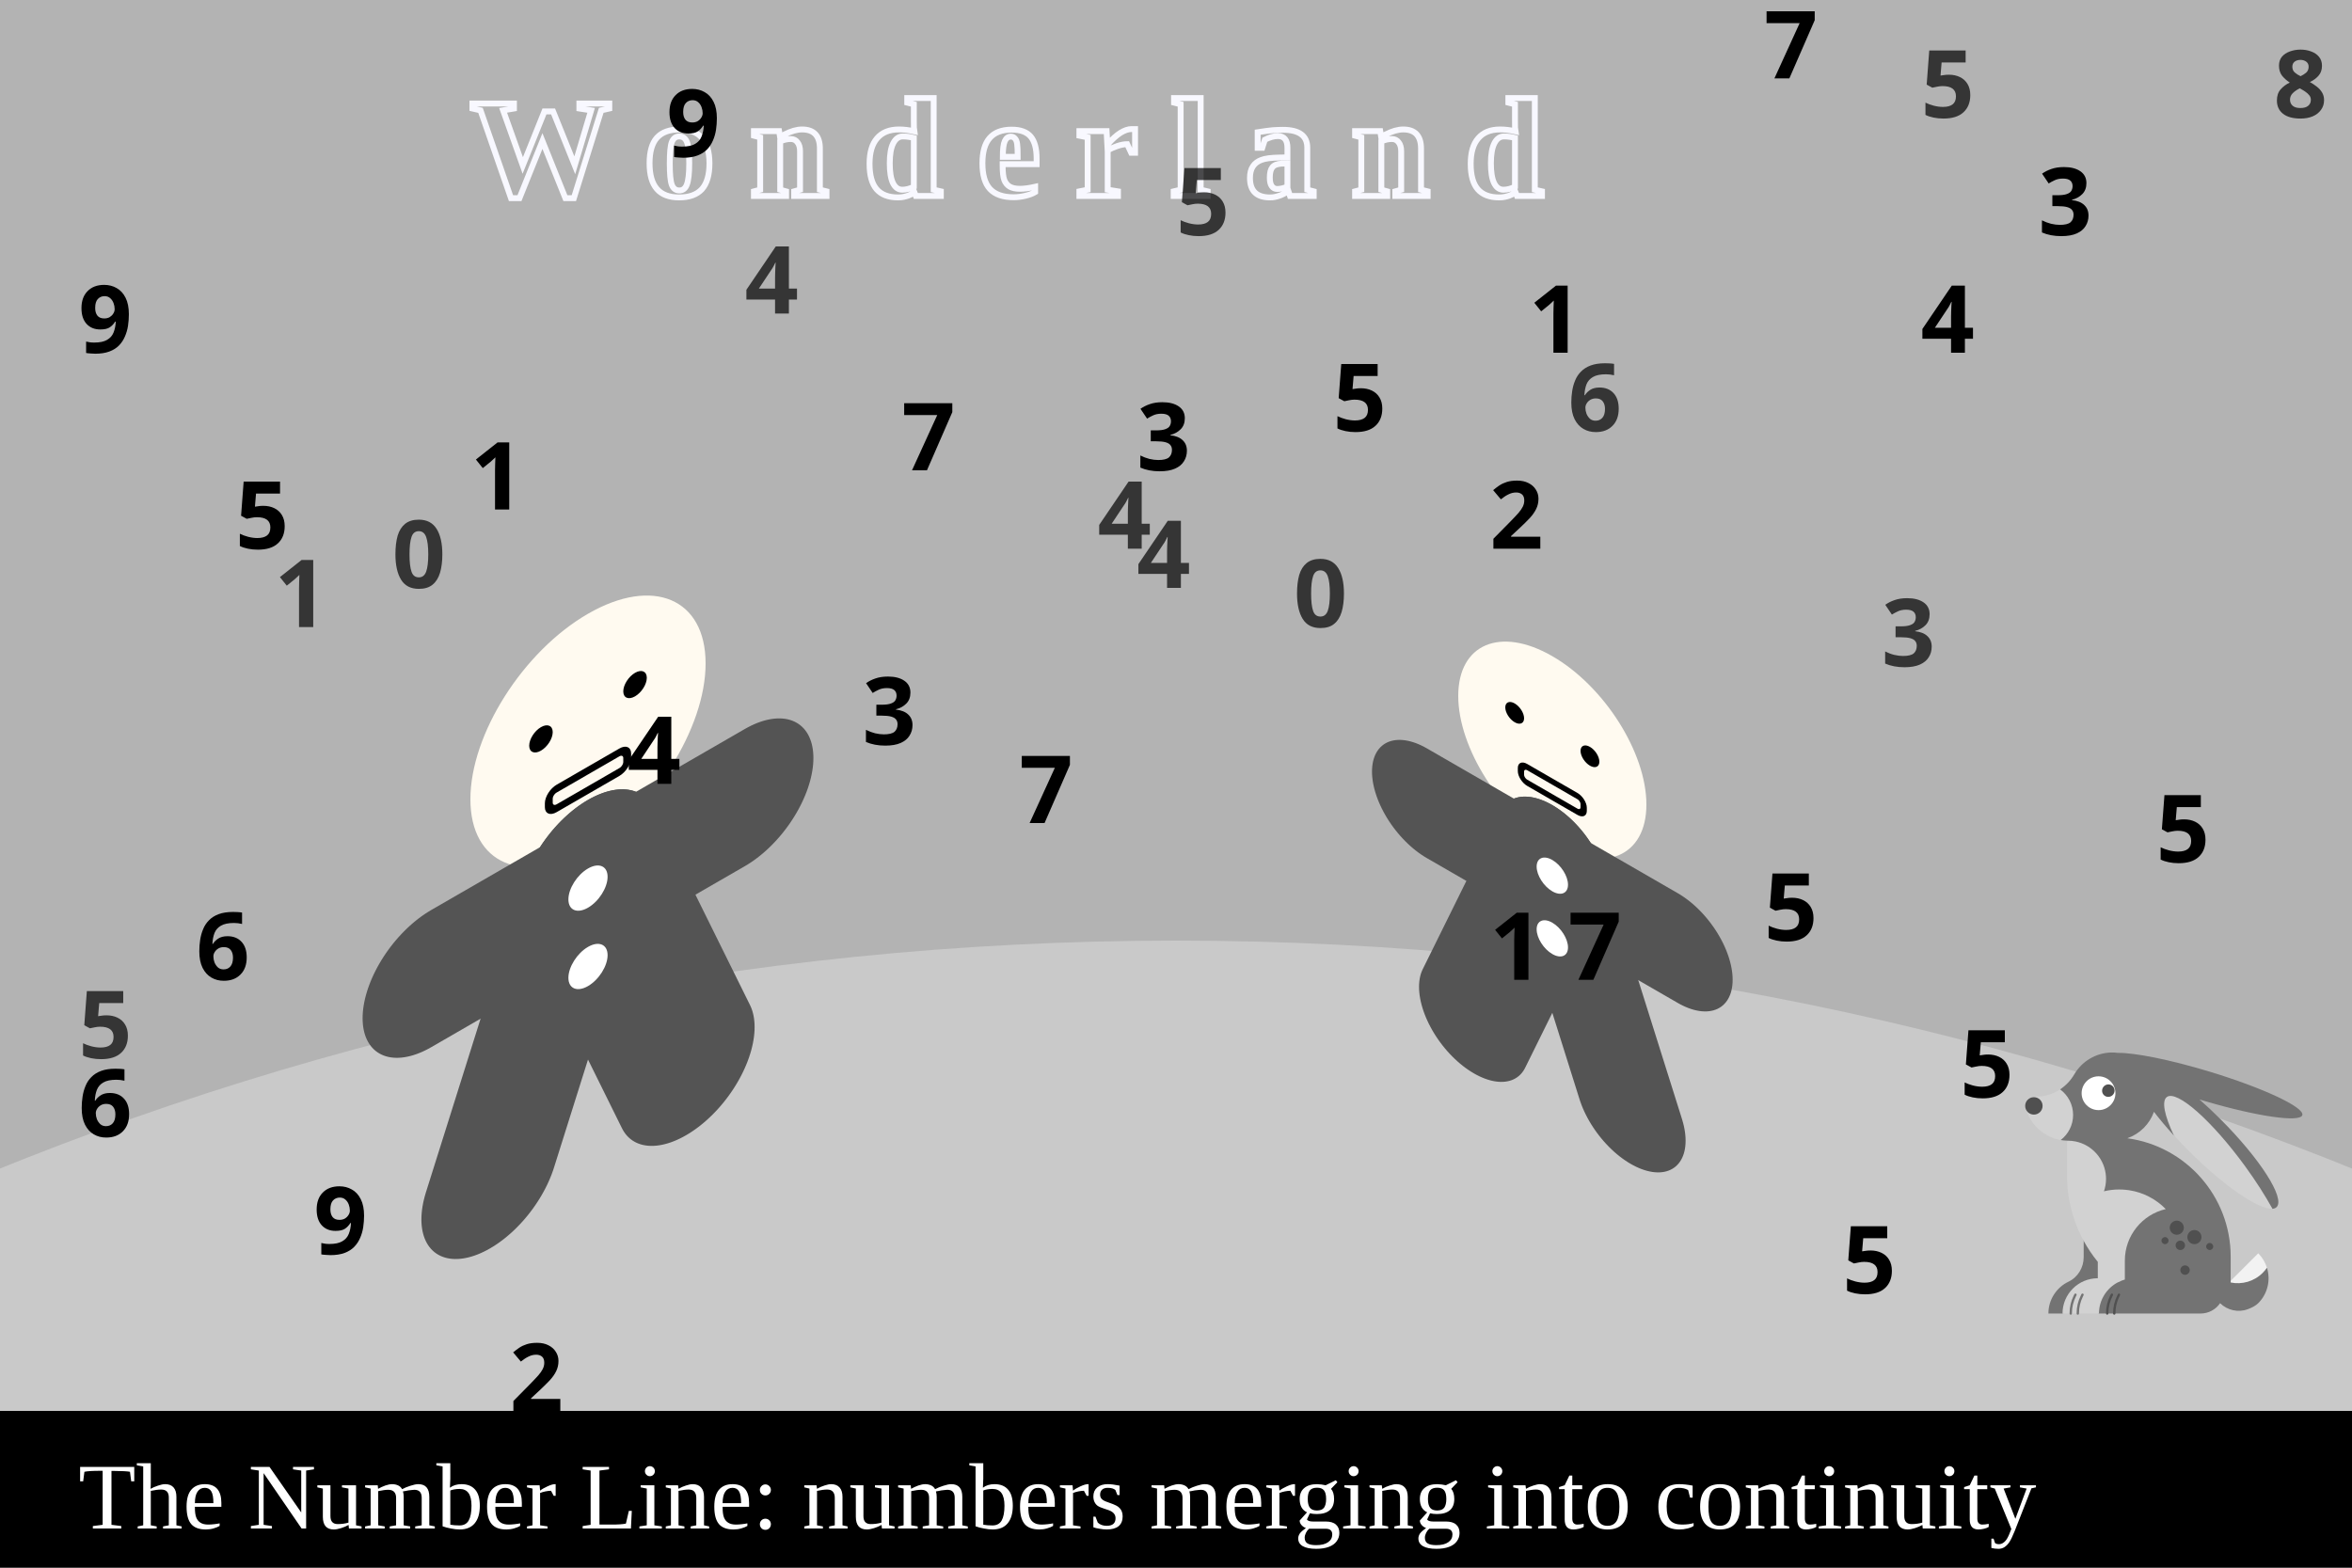
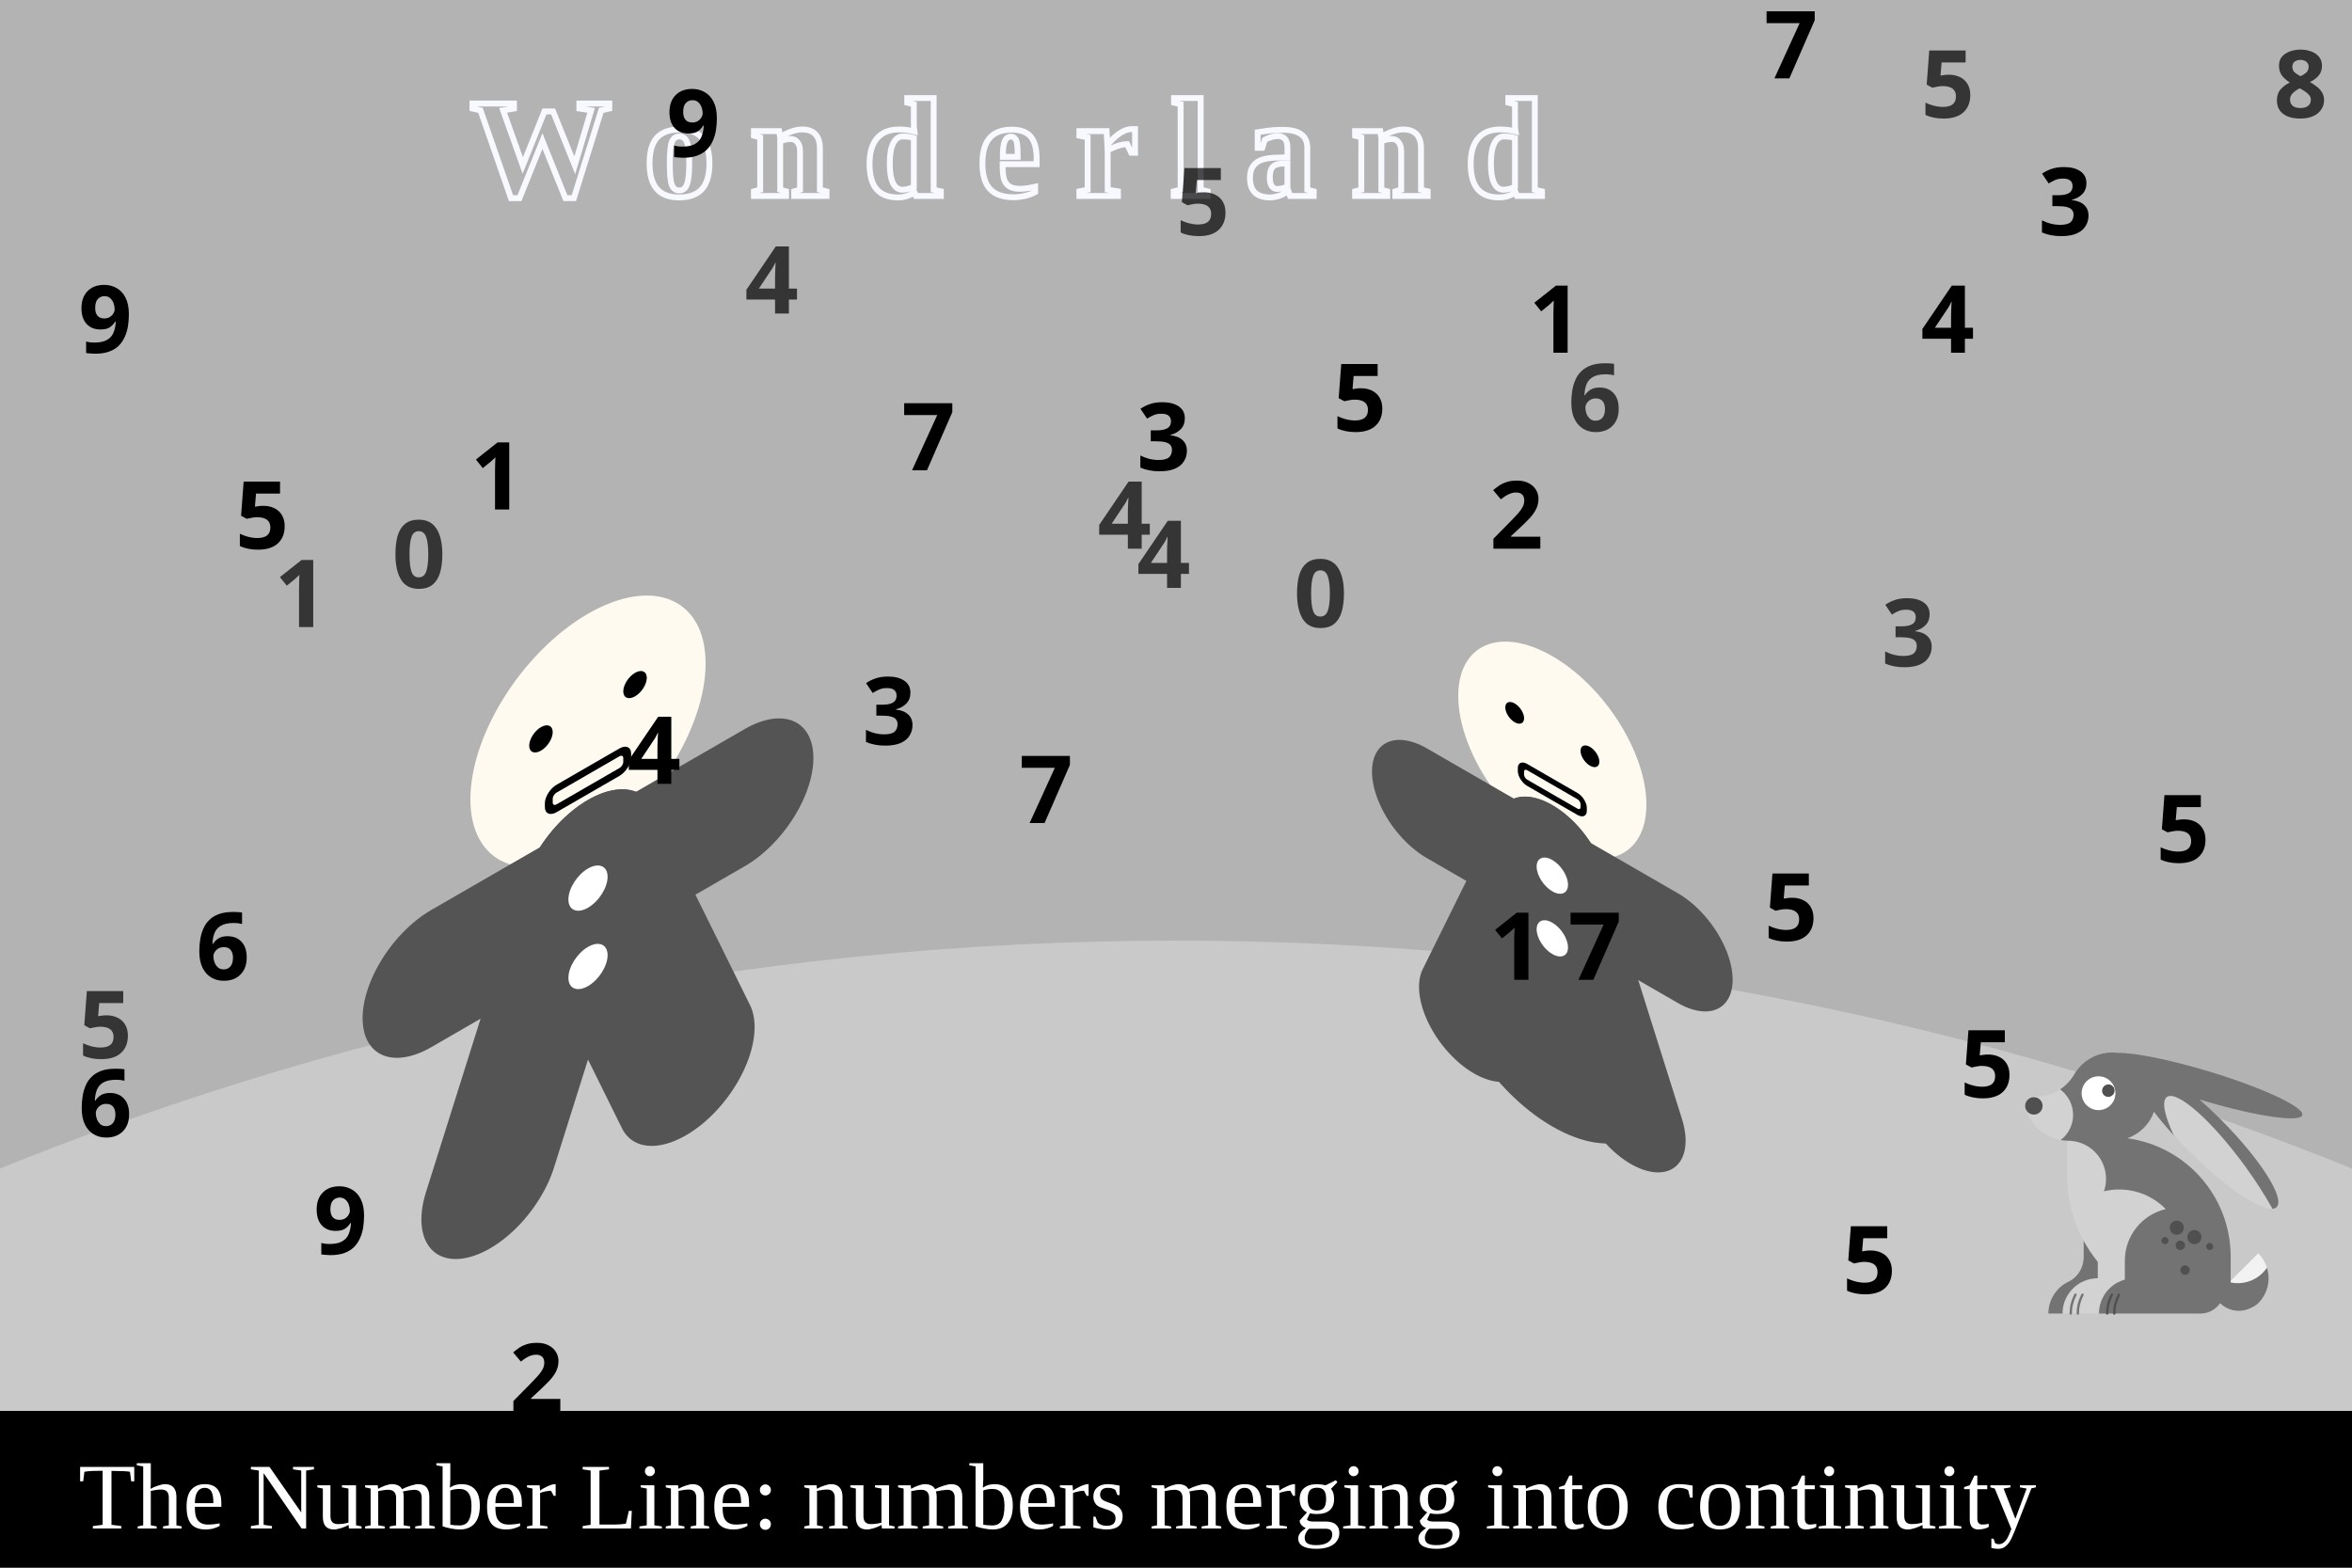
<svg xmlns="http://www.w3.org/2000/svg" width="300" height="200" viewBox="-150 -100 300 200" xml:space="preserve" overflow="hidden">
  <style>
        #n0, #n1, #n2, #n3, #n4, #n5, #n6, #n7, #n8, #n9 {
        font-family: sans-serif;
        font-size: 12px;
        font-weight: bold;
        fill: black;
        }

        #wonder {
        font-family: sans-serif
        font-size: 20px;
        font-weight: bold;
        fill: transparent;
        stroke: ghostwhite;
        stroke-width: 0.5;
        }

        .numbr {
        animation-name: pouring;
        animation-duration: inherit;
        animation-iteration-count: infinite;
        animation-timing-function: linear;
        }

        .numbr.transp {
        opacity: 0.7;
        }

        .numbr.slow {
        animation-duration: 5s;
        }

        .numbr.fast {
        animation-duration: 3s;
        }

        .scroll {
        animation-name: scrolling;
        animation-duration: 5s;
        animation-iteration-count: infinite;
        animation-timing-function: linear;
        animation-direction: reverse;
        }

        @keyframes pouring {
            from {
                transform: translateY(-150px);
            }
            to {
                transform: translateY(200px);
            }
        }

        @keyframes scrolling {
            from {
                transform: translate(-350px, 0);
            }
            to {
                transform: translate(300px, 0);
            }
        }        
    </style>
  <defs>
    <g id="mannikin">
      <circle class="head" cx="0" cy="-50" r="30" fill="floralwhite" />
      <circle class="eye" cx="-12" cy="-55" r="3" fill="black" />
      <circle class="eye" cx="12" cy="-55" r="3" fill="black" />
      <rect class="mouth" x="-10" y="-40" width="20" height="5" rx="2" fill="none" stroke="black" stroke-width="2px" />
      <line class="limb" x1="-40" y1="-10" x2="40" y2="-10" stroke="#545454" stroke-width="35px" stroke-linecap="round" />
      <line class="limb" x1="-25" y1="50" x2="0" y2="-15" stroke="#545454" stroke-width="35px" stroke-linecap="round" />
      <line class="limb" x1="25" y1="50" x2="0" y2="-15" stroke="#545454" stroke-width="35px" stroke-linecap="round" />
      <circle class="button" cx="0" cy="-10" r="5" fill="white" />
      <circle class="button" cx="0" cy="10" r="5" fill="white" />
    </g>
+     <g id="wimmin">
+       <circle class="head" cx="0" cy="-50" r="30" fill="floralwhite" />
+       <circle class="eye" cx="-12" cy="-55" r="3" fill="black" />
+       <circle class="eye" cx="12" cy="-55" r="3" fill="black" />
+       <rect class="mouth" x="-10" y="-40" width="20" height="5" rx="2" fill="none" stroke="black" stroke-width="2px" />
+       <line class="limb" x1="-40" y1="-10" x2="40" y2="-10" stroke="#545454" stroke-width="35px" stroke-linecap="round" />
+       <line class="limb" x1="-25" y1="50" x2="0" y2="-15" stroke="#545454" stroke-width="35px" stroke-linecap="round" />
+       <line class="limb" x1="25" y1="50" x2="0" y2="-15" stroke="#545454" stroke-width="35px" stroke-linecap="round" />
+       <circle cx="0" cy="35" r="35" fill="#545454" />
+       <circle class="button" cx="0" cy="-10" r="5" fill="white" />
+       <circle class="button" cx="0" cy="10" r="5" fill="white" />
+     </g>
    <g id="rabbit" transform="translate(-400 -120)">
      <path d="M723.041 444.1C725.841 440.6 726.941 436.4 727.681 431.532 726.282 427.053 723.816 422.835 720.267 419.287L695.699 443.855C701.241 453.8 716.249 452.59 723.041 444.1Z" fill="#F2F2F2" />
      <path d="M551.801 279.86C545.906 283.773 538.96 286 531.62 286L529.975 286C529.676 286 529.383 286.018 529.095 286.052 527.016 286.3 524.397 289.597 523.674 292.367 523.074 294.667 523.441 298.634 523.661 299.215 528.304 311.447 539.092 320.658 552.295 322.946 561.574 321.8 568.774 309.97 568.774 301.267 568.775 292.34 562.108 279.666 551.801 279.86Z" fill="#D2D2D2" />
      <path d="M536.902 293.906C536.902 297.996 533.586 301.312 529.496 301.312 525.406 301.312 522.09 297.996 522.09 293.906 522.09 289.816 525.406 286.5 529.496 286.5 533.586 286.5 536.902 289.816 536.902 293.906Z" fill="#505050" />
      <path d="M678.372 264.625C644.953 254.516 615.299 248.669 600.886 248.808 599.197 248.592 597.476 248.48 595.726 248.503 582.128 248.682 570.276 256.097 563.843 267.072 560.79 272.282 556.651 276.641 551.801 279.86 558.492 284.756 562.841 292.662 562.841 301.589 562.841 310.285 558.713 318.013 552.313 322.932 552.315 322.94 552.315 322.941 552.317 322.95 554.062 323.251 555.85 323.425 557.669 323.476L557.669 323.517C561.441 329 573.041 348.6 573.041 355 573.041 358.692 571.841 366.361 571.841 366.361L571.841 422.544C571.841 431.366 566.948 439.604 558.98 443.39 548.847 448.205 541.841 458.535 541.841 470.501L553.85 470.501C553.85 470.501 558.141 468.401 569.441 468.401 580.741 468.401 584.841 470.501 584.841 470.501L671.201 470.501C677.859 470.501 684.086 467.212 687.841 461.714 694.115 467.839 703.385 469.878 711.579 466.756 714.962 465.466 718.176 463.805 720.267 461.714 728.429 453.552 730.898 441.859 727.687 431.553 727.679 431.552 727.677 431.552 727.669 431.55 726.622 433.092 725.421 434.56 724.054 435.927 716.662 443.319 706.372 446.045 696.841 444.108L696.841 425.5 696.841 422.153C696.841 370.684 658.589 328.157 608.964 321.433 619.496 317.754 627.852 309.446 631.598 298.947 636.415 305.219 641.974 311.864 648.154 318.671 663.6 325.8 687.661 336.086 698.2 349.2 721.933 378.733 731.991 381.46 732.342 381.429 733.834 381.297 735.03 380.833 735.882 379.981 743.35 372.512 721.944 338.997 688.068 305.123 682.077 299.132 676.101 293.541 670.275 288.421 670.55 288.505 673.76 289.474 675.081 289.864 719.177 302.874 755.809 308.212 757.76 301.765 759.769 295.123 724.226 278.496 678.372 264.625Z" fill="#737373" />
      <path d="M601.203 443.809C601.24 443.839 601.279 443.867 601.317 443.896 602.981 442.941 604.807 442.149 606.842 441.587L606.842 425.5C606.842 404.16 621.697 386.29 641.63 381.664 633.479 373.313 622.707 367.533 610.642 365.658 610.639 365.658 610.637 365.657 610.634 365.657 609.851 365.535 606.358 365.017 601.901 365.006 597.487 364.995 593.195 365.552 589.083 366.545 590.217 363.237 590.842 359.693 590.842 356.001 590.842 355.44 590.828 354.882 590.8 354.329 590.042 339.373 579.173 327.084 564.892 324.162 562.776 323.729 560.586 323.502 558.342 323.502 558.335 323.502 558.329 323.502 558.322 323.502 558.104 323.503 557.889 323.514 557.672 323.518L557.672 352.986C557.672 363.276 559.012 373.256 561.517 382.756 561.992 384.576 562.512 386.371 563.077 388.156 567.555 402.319 574.672 415.308 583.842 426.556L583.842 440.5C567.273 440.5 553.842 453.931 553.842 470.5 553.842 470.5 584.522 470.5 584.843 470.5 584.852 458.86 591.505 448.772 601.203 443.809Z" fill="#D2D2D2" />
      <path d="M560.841 471.5C560.289 471.5 559.841 471.052 559.841 470.5L559.841 470.244C559.841 465.023 561.075 459.796 563.409 455.127L563.946 454.053C564.193 453.559 564.794 453.358 565.288 453.606 565.782 453.853 565.982 454.454 565.735 454.948L565.198 456.022C563.002 460.415 561.841 465.333 561.841 470.245L561.841 470.501C561.841 471.052 561.394 471.5 560.841 471.5Z" fill="#737373" />
      <path d="M566.841 471.5C566.289 471.5 565.841 471.052 565.841 470.5L565.841 470.244C565.841 465.023 567.075 459.796 569.409 455.127L569.946 454.053C570.193 453.559 570.795 453.358 571.288 453.606 571.782 453.853 571.982 454.454 571.735 454.948L571.198 456.022C569.002 460.415 567.841 465.333 567.841 470.245L567.841 470.501C567.841 471.052 567.394 471.5 566.841 471.5Z" fill="#737373" />
      <path d="M591.841 471.5C591.289 471.5 590.841 471.052 590.841 470.5L590.841 470.244C590.841 465.023 592.075 459.796 594.409 455.127L594.946 454.053C595.193 453.559 595.795 453.358 596.288 453.606 596.782 453.853 596.982 454.454 596.735 454.948L596.198 456.022C594.002 460.415 592.841 465.333 592.841 470.245L592.841 470.501C592.841 471.052 592.394 471.5 591.841 471.5Z" fill="#505050" />
      <path d="M597.841 471.5C597.289 471.5 596.841 471.052 596.841 470.5L596.841 470.244C596.841 465.023 598.075 459.796 600.409 455.127L600.946 454.053C601.193 453.559 601.794 453.358 602.288 453.606 602.782 453.853 602.982 454.454 602.735 454.948L602.198 456.022C600.002 460.415 598.841 465.333 598.841 470.245L598.841 470.501C598.841 471.052 598.394 471.5 597.841 471.5Z" fill="#505050" />
      <path d="M598.841 283.125C598.841 291.064 592.405 297.5 584.466 297.5 576.527 297.5 570.091 291.064 570.091 283.125 570.091 275.186 576.527 268.75 584.466 268.75 592.405 268.75 598.841 275.186 598.841 283.125Z" fill="#FFFFFF" />
      <path d="M596.583 277.172C598.633 279.235 598.6 282.592 596.508 284.671 594.417 286.75 591.059 286.763 589.009 284.7 586.958 282.637 586.992 279.28 589.083 277.201 591.175 275.122 594.532 275.109 596.583 277.172Z" fill="#505050" />
      <path d="M642.578 286.347C637.943 289.722 640.524 302.005 648.362 318.724 652.39 323.159 656.675 327.66 661.183 332.167 691.066 362.05 720.666 382.225 732.355 381.439 732.364 381.438 732.367 381.432 732.363 381.424 726.196 370.244 718.301 357.851 709.098 345.212 680.898 306.485 651.117 280.13 642.578 286.347Z" fill="#D2D2D2" />
      <path d="M657 397.5C657 400.814 654.314 403.5 651 403.5 647.686 403.5 645 400.814 645 397.5 645 394.186 647.686 391.5 651 391.5 654.314 391.5 657 394.186 657 397.5Z" fill="#505050" />
      <path d="M672 405.5C672 408.814 669.314 411.5 666 411.5 662.686 411.5 660 408.814 660 405.5 660 402.186 662.686 399.5 666 399.5 669.314 399.5 672 402.186 672 405.5Z" fill="#505050" />
      <path d="M644 408.5C644 410.157 642.657 411.5 641 411.5 639.343 411.5 638 410.157 638 408.5 638 406.843 639.343 405.5 641 405.5 642.657 405.5 644 406.843 644 408.5Z" fill="#505050" />
      <path d="M682 413.5C682 415.157 680.657 416.5 679 416.5 677.343 416.5 676 415.157 676 413.5 676 411.843 677.343 410.5 679 410.5 680.657 410.5 682 411.843 682 413.5Z" fill="#505050" />
      <path d="M658 412.5C658 414.709 656.209 416.5 654 416.5 651.791 416.5 650 414.709 650 412.5 650 410.291 651.791 408.5 654 408.5 656.209 408.5 658 410.291 658 412.5Z" fill="#505050" />
      <path d="M662.029 433.569C662.029 435.778 660.238 437.569 658.029 437.569 655.82 437.569 654.029 435.778 654.029 433.569 654.029 431.36 655.82 429.569 658.029 429.569 660.238 429.569 662.029 431.36 662.029 433.569Z" fill="#505050" />
    </g>
    <text id="n0" x="0" y="0">0</text>
    <text id="n1" x="0" y="0">1</text>
    <text id="n2" x="0" y="0">2</text>
    <text id="n3" x="0" y="0">3</text>
    <text id="n4" x="0" y="0">4</text>
    <text id="n5" x="0" y="0">5</text>
    <text id="n6" x="0" y="0">6</text>
    <text id="n7" x="0" y="0">7</text>
    <text id="n8" x="0" y="0">8</text>
    <text id="n9" x="0" y="0">9</text>
    <text id="wonder" x="0" y="0">W o n d e r l a n d</text>
    <text id="banner" x="0" y="0" fill="white">The Number Line: numbers merging into continuity</text>
  </defs>
  <rect x="-150" y="-100" width="300" height="200" fill="#B3B3B3" />
  <circle cx="0" cy="420" r="400" fill="#C9C9C9" />
  <rect x="-150" y="80" width="300" height="20" fill="black" />
  <use href="#wonder" x="-60" y="-50" transform="scale(1.5)" />
  <use href="#mannikin" x="-150" y="-50" transform="scale(0.5) skewY(150)" />
-   <use href="#mannikin" x="120" y="-30" transform="scale(0.4) skewY(30)" />
+   <use href="#wimmin" x="120" y="-30" transform="scale(0.4) skewY(30)" />
  <use href="#rabbit" x="600" y="100" transform="scale(0.15)" />
  <use href="#n9" x="-140" y="-55" class="numbr fast" />
  <use href="#n9" x="-110" y="60" class="numbr slow" />
  <use href="#n6" x="-125" y="25" class="numbr slow" />
  <use href="#n1" x="40" y="25" class="numbr slow" />
  <use href="#n1" x="15" y="90" class="numbr slow" />
  <use href="#n9" x="-65" y="-80" class="numbr fast" />
  <use href="#n5" x="100" y="40" class="numbr fast" />
  <use href="#n3" x="0" y="90" class="numbr fast transp" />
  <use href="#n5" x="125" y="10" class="numbr slow" />
  <use href="#n1" x="45" y="-55" class="numbr slow" />
  <use href="#n6" x="-140" y="45" class="numbr slow" />
  <use href="#n5" x="75" y="20" class="numbr slow" />
  <use href="#n6" x="50" y="-45" class="numbr slow transp" />
  <use href="#n5" x="0" y="-70" class="numbr fast transp" />
  <use href="#n4" x="-5" y="-25" class="numbr slow transp" />
  <use href="#n3" x="-40" y="-5" class="numbr slow" />
  <use href="#n9" x="120" y="90" class="numbr slow" />
  <use href="#n3" x="-5" y="-40" class="numbr slow" />
  <use href="#n1" x="-115" y="-20" class="numbr slow transp" />
  <use href="#n7" x="-20" y="5" class="numbr fast" />
  <use href="#n7" x="-35" y="-40" class="numbr slow" />
  <use href="#n3" x="90" y="-15" class="numbr slow transp" />
  <use href="#n4" x="-55" y="-60" class="numbr slow transp" />
  <use href="#n7" x="50" y="25" class="numbr slow" />
  <use href="#n5" x="20" y="-45" class="numbr slow" />
  <use href="#n0" x="-100" y="-25" class="numbr slow transp" />
  <use href="#n8" x="140" y="-85" class="numbr slow transp" />
  <use href="#n5" x="85" y="65" class="numbr fast" />
  <use href="#n2" x="-85" y="80" class="numbr slow" />
  <use href="#n4" x="-10" y="-30" class="numbr slow transp" />
  <use href="#n5" x="-140" y="35" class="numbr fast transp" />
  <use href="#n7" x="75" y="-90" class="numbr slow" />
  <use href="#n3" x="110" y="-70" class="numbr fast" />
  <use href="#n5" x="95" y="-85" class="numbr slow transp" />
  <use href="#n4" x="95" y="-55" class="numbr slow" />
  <use href="#n5" x="-120" y="-30" class="numbr slow" />
  <use href="#n2" x="40" y="-30" class="numbr fast" />
  <use href="#n1" x="-90" y="-35" class="numbr fast" />
  <use href="#n0" x="15" y="-20" class="numbr slow transp" />
  <use href="#n4" x="-70" y="0" class="numbr slow" />
  <use href="#banner" x="-140" y="95" class="scroll" />
</svg>
